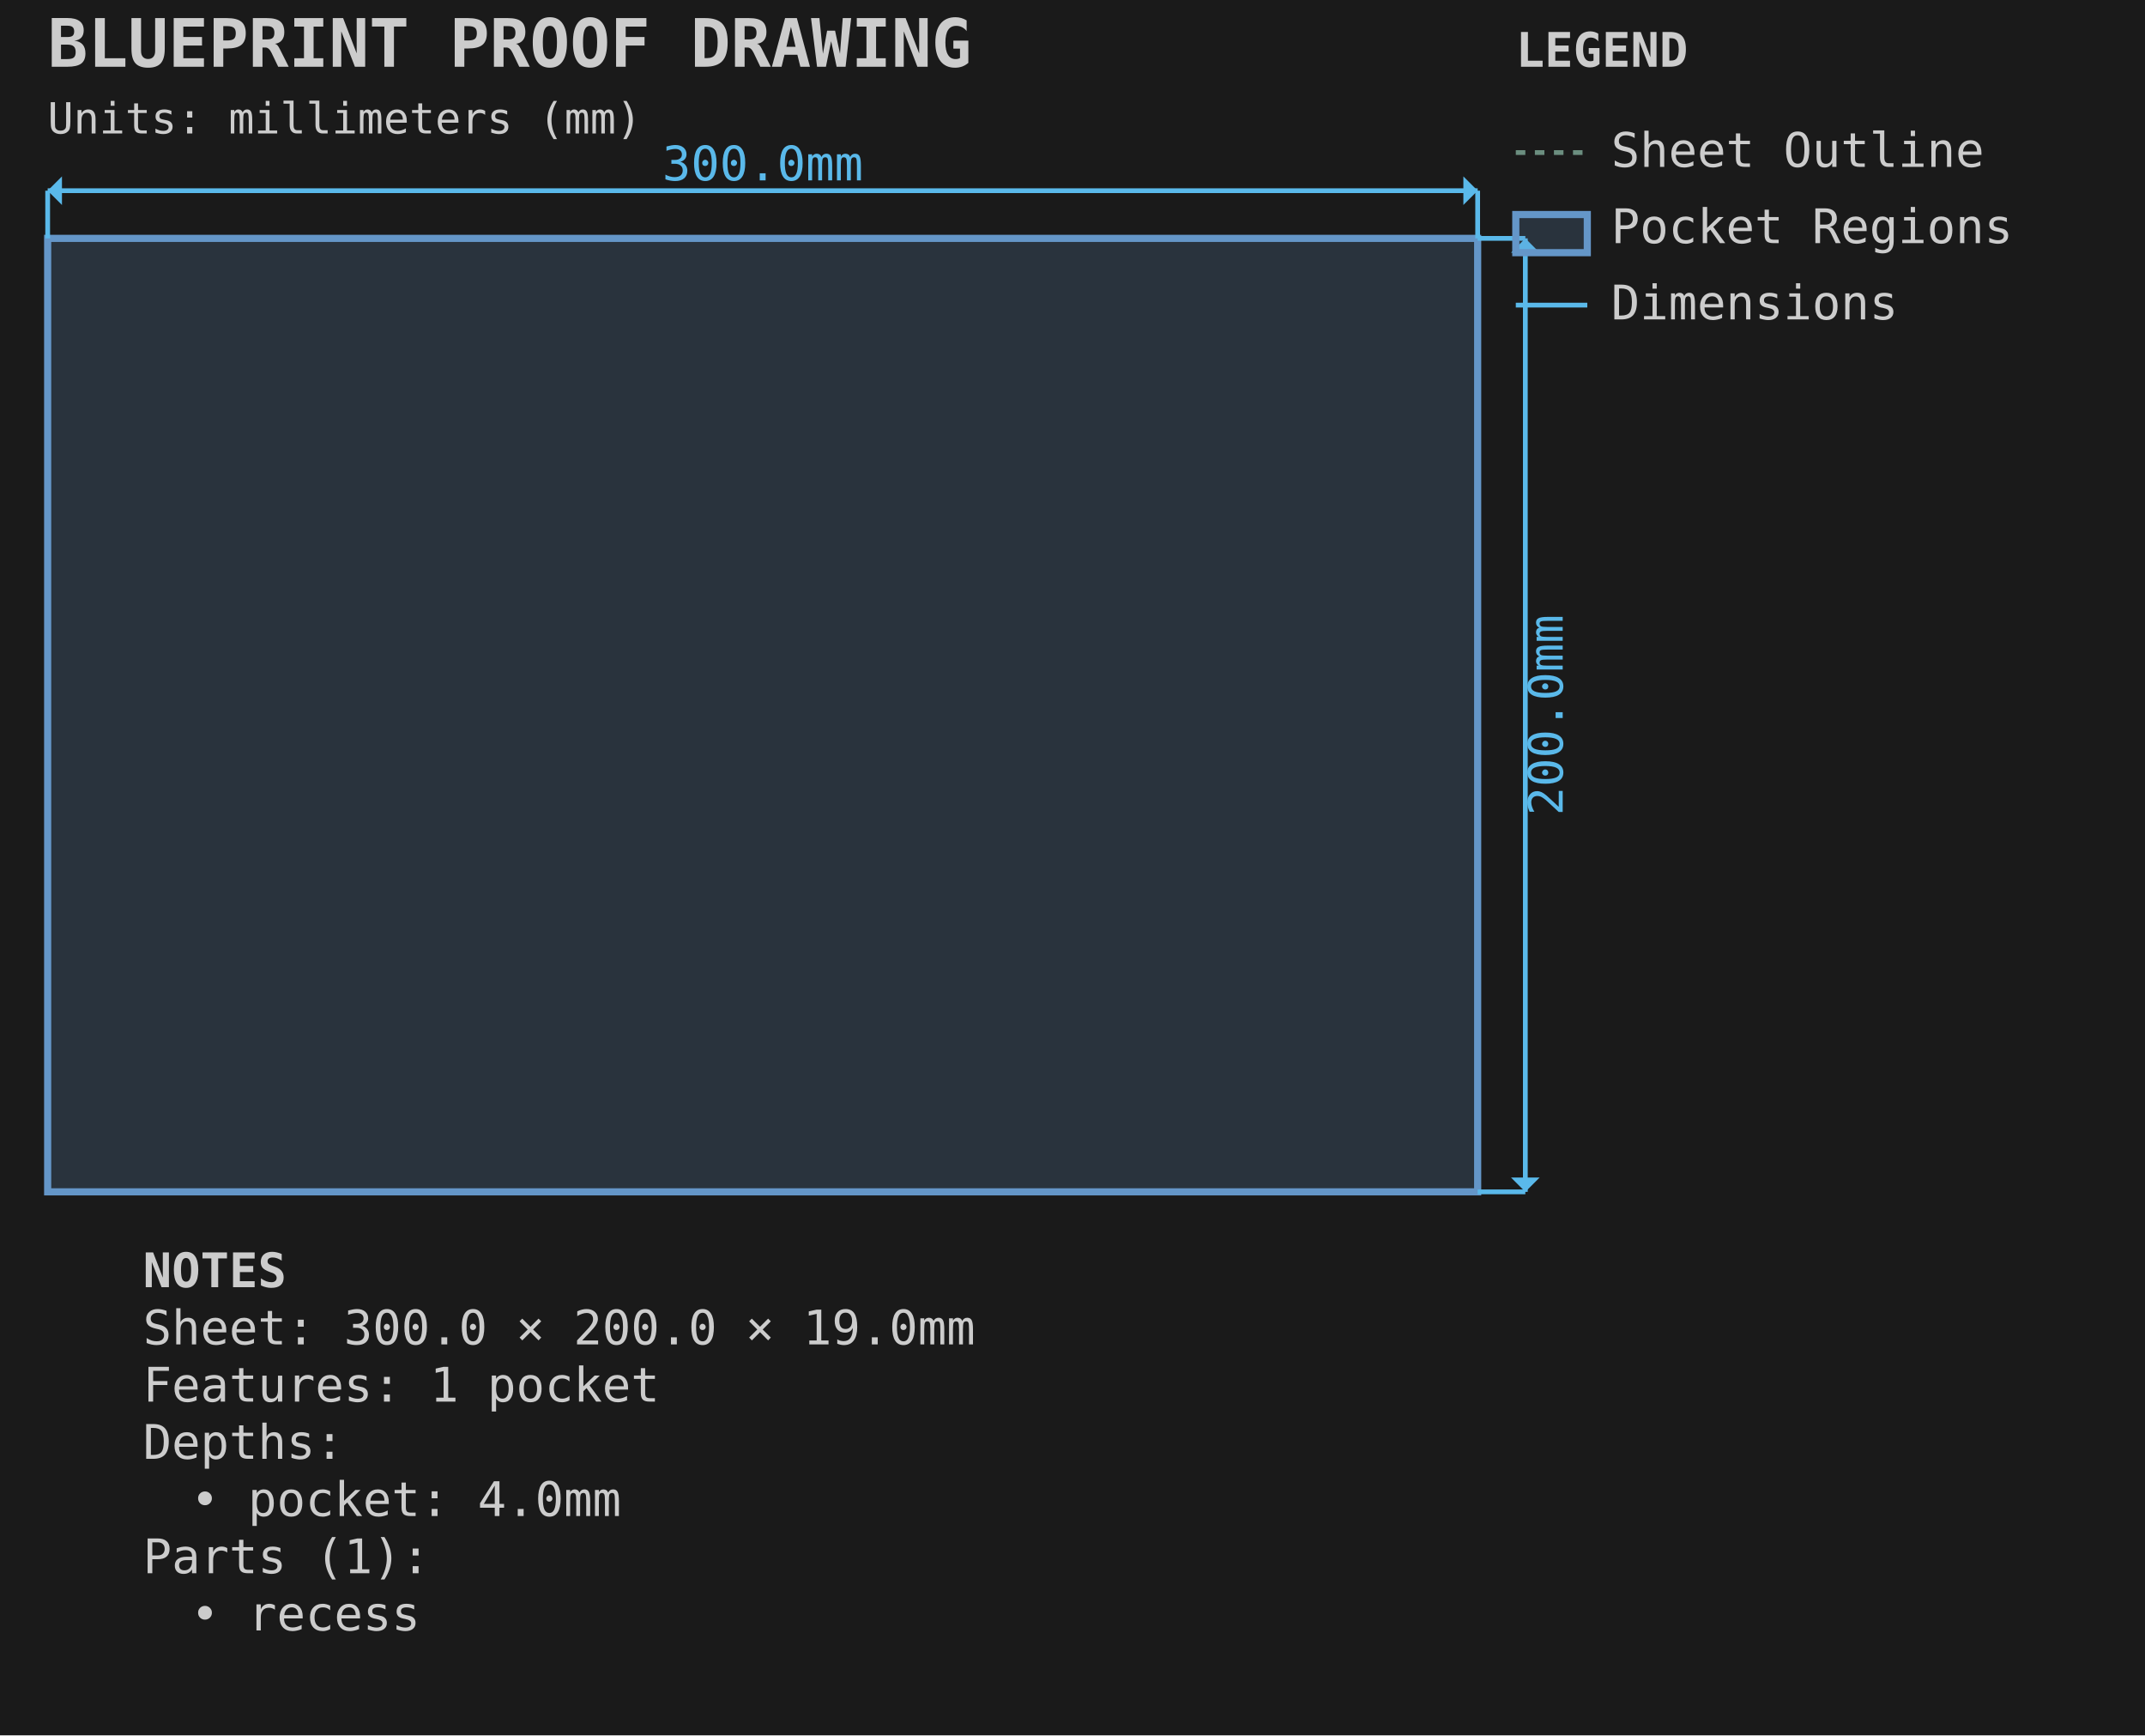
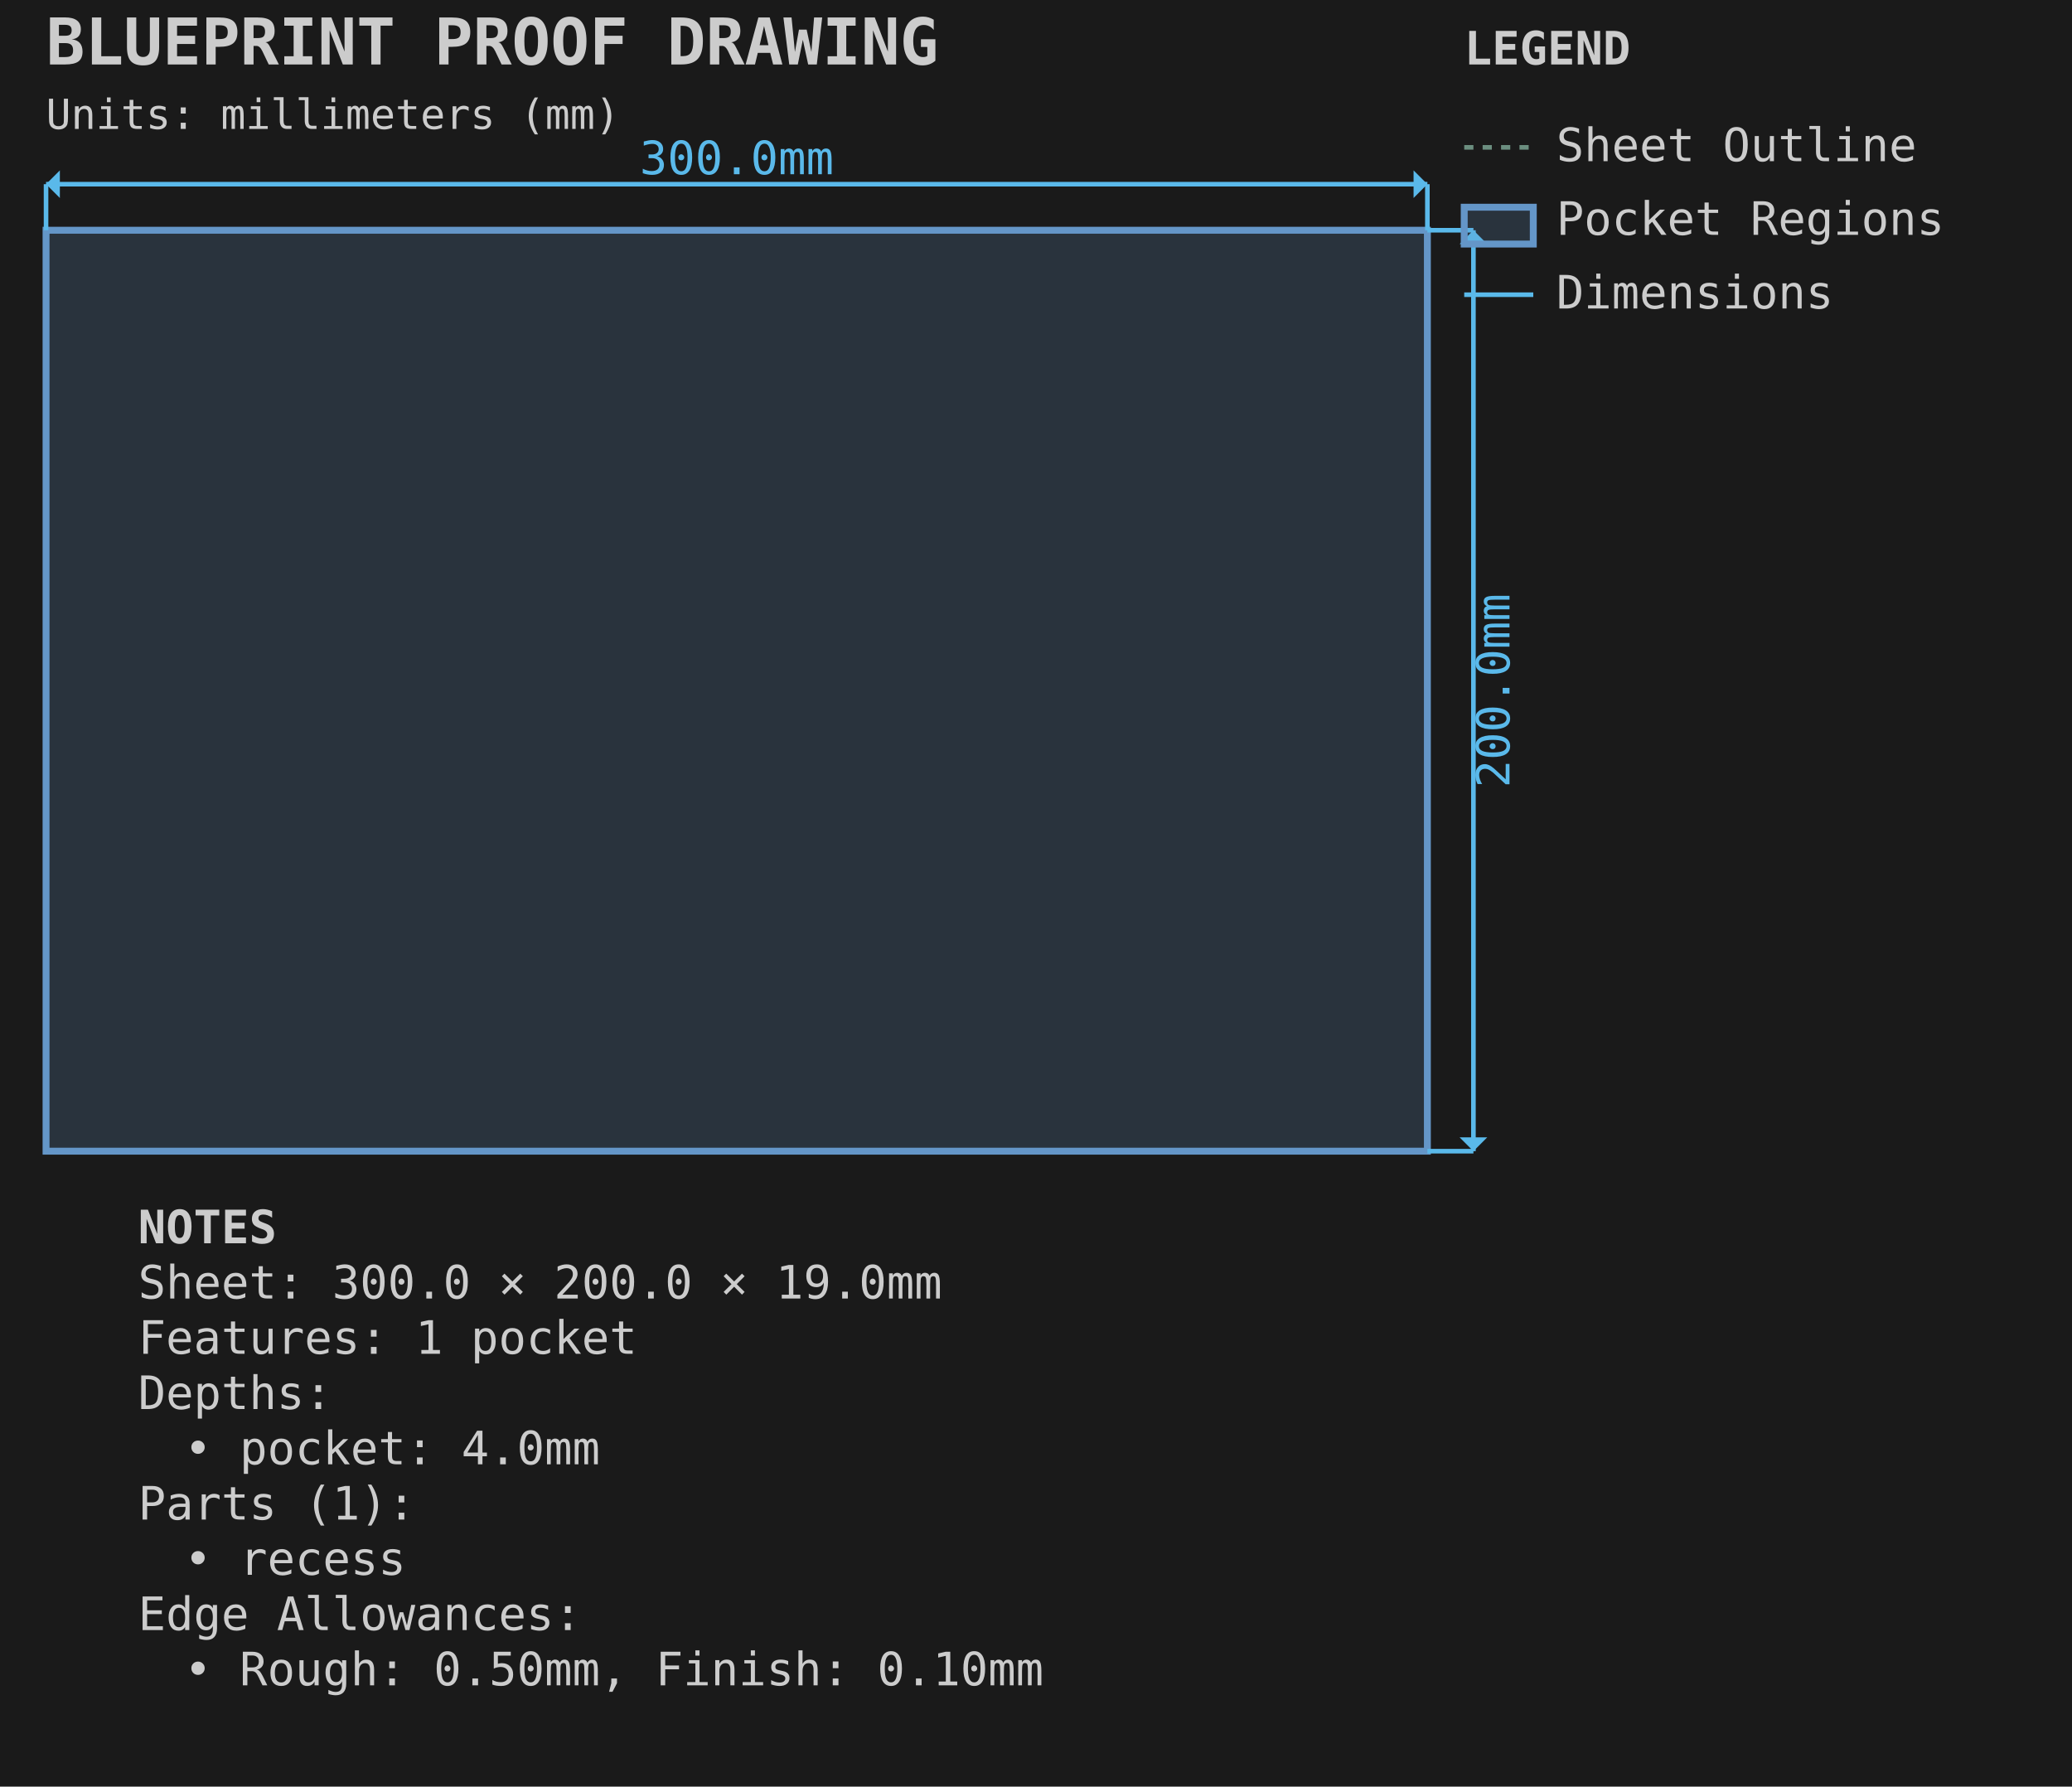
- <svg xmlns="http://www.w3.org/2000/svg" viewBox="-10.000 -50.000 450.000 364.000" width="450.0mm" height="364.0mm">
+ <svg xmlns="http://www.w3.org/2000/svg" viewBox="-10.000 -50.000 450.000 388.000" width="450.0mm" height="388.0mm">
  <style>.default { stroke: #e8e8e8; fill: none; stroke-width: 1; }
.sheet-outline { stroke: #6b8e7f; fill: none; stroke-width: 1; stroke-dasharray: 2,2; }
.profile { stroke: #e8e8e8; fill: none; stroke-width: 2; }
.pocket { stroke: #6496c8; fill: #6496c8; fill-opacity: 0.2; stroke-width: 1.5; }
.hole { stroke: #e8e8e8; fill: none; stroke-width: 1.5; }
.engrave { stroke: #888888; fill: none; stroke-width: 0.25; }
.waste { stroke: #ff9500; fill: none; stroke-width: 2; stroke-dasharray: 8,4; }
.toolpath { stroke: #5ab9ea; fill: none; stroke-width: 1; stroke-dasharray: 4,2; }
.dimension { stroke: #5ab9ea; fill: none; stroke-width: 1; }
.dimension-text { fill: #5ab9ea; font-family: monospace; font-size: 10px; }
.construction { stroke: #6b8e7f; fill: none; stroke-width: 0.5; stroke-dasharray: 2,2; }
.label { fill: #ffcc00; font-family: monospace; font-size: 8px; font-weight: bold; }
.notes { fill: #cccccc; font-family: monospace; font-size: 10px; }
.envelope { stroke: #ff6b6b; fill: none; stroke-width: 2; }
.wasteboard { stroke: #4ecdc4; fill: #4ecdc4; fill-opacity: 0.1; stroke-width: 1.5; }
.effective-envelope { stroke: #ffd93d; fill: none; stroke-width: 1; stroke-dasharray: 4,2; }
.origin { stroke: #ff6b6b; fill: #ff6b6b; stroke-width: 1; }
.centerline { stroke: #6b8e7f; fill: none; stroke-width: 0.5; stroke-dasharray: 8,4; }
.margin-zone { fill: #6b8e7f; fill-opacity: 0.15; }
.legend { fill: #cccccc; font-family: monospace; font-size: 10px; }
- .title { fill: #cccccc; font-family: monospace; font-size: 14px; font-weight: bold; }</style>
-   <rect x="-10.0" y="-50.0" width="450.0" height="364.0" fill="#1a1a1a" />
+ .title { fill: #cccccc; font-family: monospace; font-size: 14px; font-weight: bold; }
+ .section-label { fill: #5ab9ea; font-family: monospace; font-size: 9px; font-weight: bold; }
+ .callout-box { stroke: #5ab9ea; fill: none; stroke-width: 1; }
+ .callout-detail { stroke: #e8e8e8; fill: none; stroke-width: 1.5; }</style>
+   <rect x="-10.0" y="-50.0" width="450.0" height="388.0" fill="#1a1a1a" />
  <g id="SHEET_OUTLINE" class="sheet-outline">
    <rect x="0.000" y="0.000" width="300.000" height="200.000" stroke="#6b8e7f" fill="none" stroke-width="1" stroke-dasharray="2,2" id="sheet_boundary" />
  </g>
  <g id="POCKET_REGIONS" class="pocket-regions">
    <rect x="0.000" y="0.000" width="300.000" height="200.000" stroke="#6496c8" fill="#6496c8" fill-opacity="0.2" stroke-width="1.5" id="recess" />
  </g>
  <g id="DIMENSIONS" class="dimensions">
    <line x1="0.0" y1="0.0" x2="0.0" y2="-10.0" stroke="#5ab9ea" stroke-width="1" />
    <line x1="300.0" y1="0.0" x2="300.0" y2="-10.0" stroke="#5ab9ea" stroke-width="1" />
    <line x1="0.0" y1="-10.0" x2="300.0" y2="-10.0" stroke="#5ab9ea" stroke-width="1" />
    <polygon points="0.0,-10.0 3.0,-13.0 3.0,-7.0" fill="#5ab9ea" />
    <polygon points="300.0,-10.0 297.0,-13.0 297.0,-7.0" fill="#5ab9ea" />
    <text x="150.0" y="-15.0" text-anchor="middle" dominant-baseline="middle" fill="#5ab9ea" font-family="monospace" font-size="10px">300.0mm</text>
    <line x1="300.0" y1="0.0" x2="310.0" y2="0.0" stroke="#5ab9ea" stroke-width="1" />
    <line x1="300.0" y1="200.0" x2="310.0" y2="200.0" stroke="#5ab9ea" stroke-width="1" />
    <line x1="310.0" y1="0.0" x2="310.0" y2="200.0" stroke="#5ab9ea" stroke-width="1" />
    <polygon points="310.0,0.0 307.0,3.0 313.0,3.0" fill="#5ab9ea" />
    <polygon points="310.0,200.0 307.0,197.0 313.0,197.0" fill="#5ab9ea" />
    <text x="315.0" y="100.0" text-anchor="middle" dominant-baseline="middle" transform="rotate(-90 315.0 100.0)" fill="#5ab9ea" font-family="monospace" font-size="10px">200.0mm</text>
  </g>
  <g id="TITLE_BLOCK" class="title-block">
    <text x="0.0" y="-36.0" fill="#cccccc" font-family="monospace" font-size="14px" font-weight="bold">BLUEPRINT PROOF DRAWING</text>
    <text x="0.0" y="-22.0" fill="#cccccc" font-family="monospace" font-size="9px">Units: millimeters (mm)</text>
  </g>
  <g id="LEGEND" class="legend">
    <text x="308.0" y="-36.0" fill="#cccccc" font-family="monospace" font-size="10px" font-weight="bold">LEGEND</text>
    <line x1="308.0" y1="-18.0" x2="323.0" y2="-18.0" stroke="#6b8e7f" stroke-width="1" stroke-dasharray="2,2" />
    <text x="328.0" y="-15.0" fill="#cccccc" font-family="monospace" font-size="10px">Sheet Outline</text>
    <rect x="308.0" y="-5.0" width="15" height="8" stroke="#6496c8" stroke-width="1.5" fill="#6496c8" fill-opacity="0.2" />
    <text x="328.0" y="1.0" fill="#cccccc" font-family="monospace" font-size="10px">Pocket Regions</text>
    <line x1="308.0" y1="14.0" x2="323.0" y2="14.0" stroke="#5ab9ea" stroke-width="1" />
    <text x="328.0" y="17.0" fill="#cccccc" font-family="monospace" font-size="10px">Dimensions</text>
  </g>
  <g id="NOTES" class="notes">
    <text x="20" y="220.0" fill="#cccccc" font-family="monospace" font-size="10px" font-weight="bold">NOTES</text>
    <text x="20" y="232.0" fill="#cccccc" font-family="monospace" font-size="10px">Sheet: 300.0 × 200.0 × 19.0mm</text>
    <text x="20" y="244.0" fill="#cccccc" font-family="monospace" font-size="10px">Features: 1 pocket</text>
    <text x="20" y="256.0" fill="#cccccc" font-family="monospace" font-size="10px">Depths:</text>
    <text x="30" y="268.0" fill="#cccccc" font-family="monospace" font-size="10px">• pocket: 4.0mm</text>
    <text x="20" y="280.0" fill="#cccccc" font-family="monospace" font-size="10px">Parts (1):</text>
    <text x="30" y="292.0" fill="#cccccc" font-family="monospace" font-size="10px">• recess</text>
+     <text x="20" y="304.0" fill="#cccccc" font-family="monospace" font-size="10px">Edge Allowances:</text>
+     <text x="30" y="316.0" fill="#cccccc" font-family="monospace" font-size="10px">• Rough: 0.50mm, Finish: 0.10mm</text>
  </g>
</svg>
